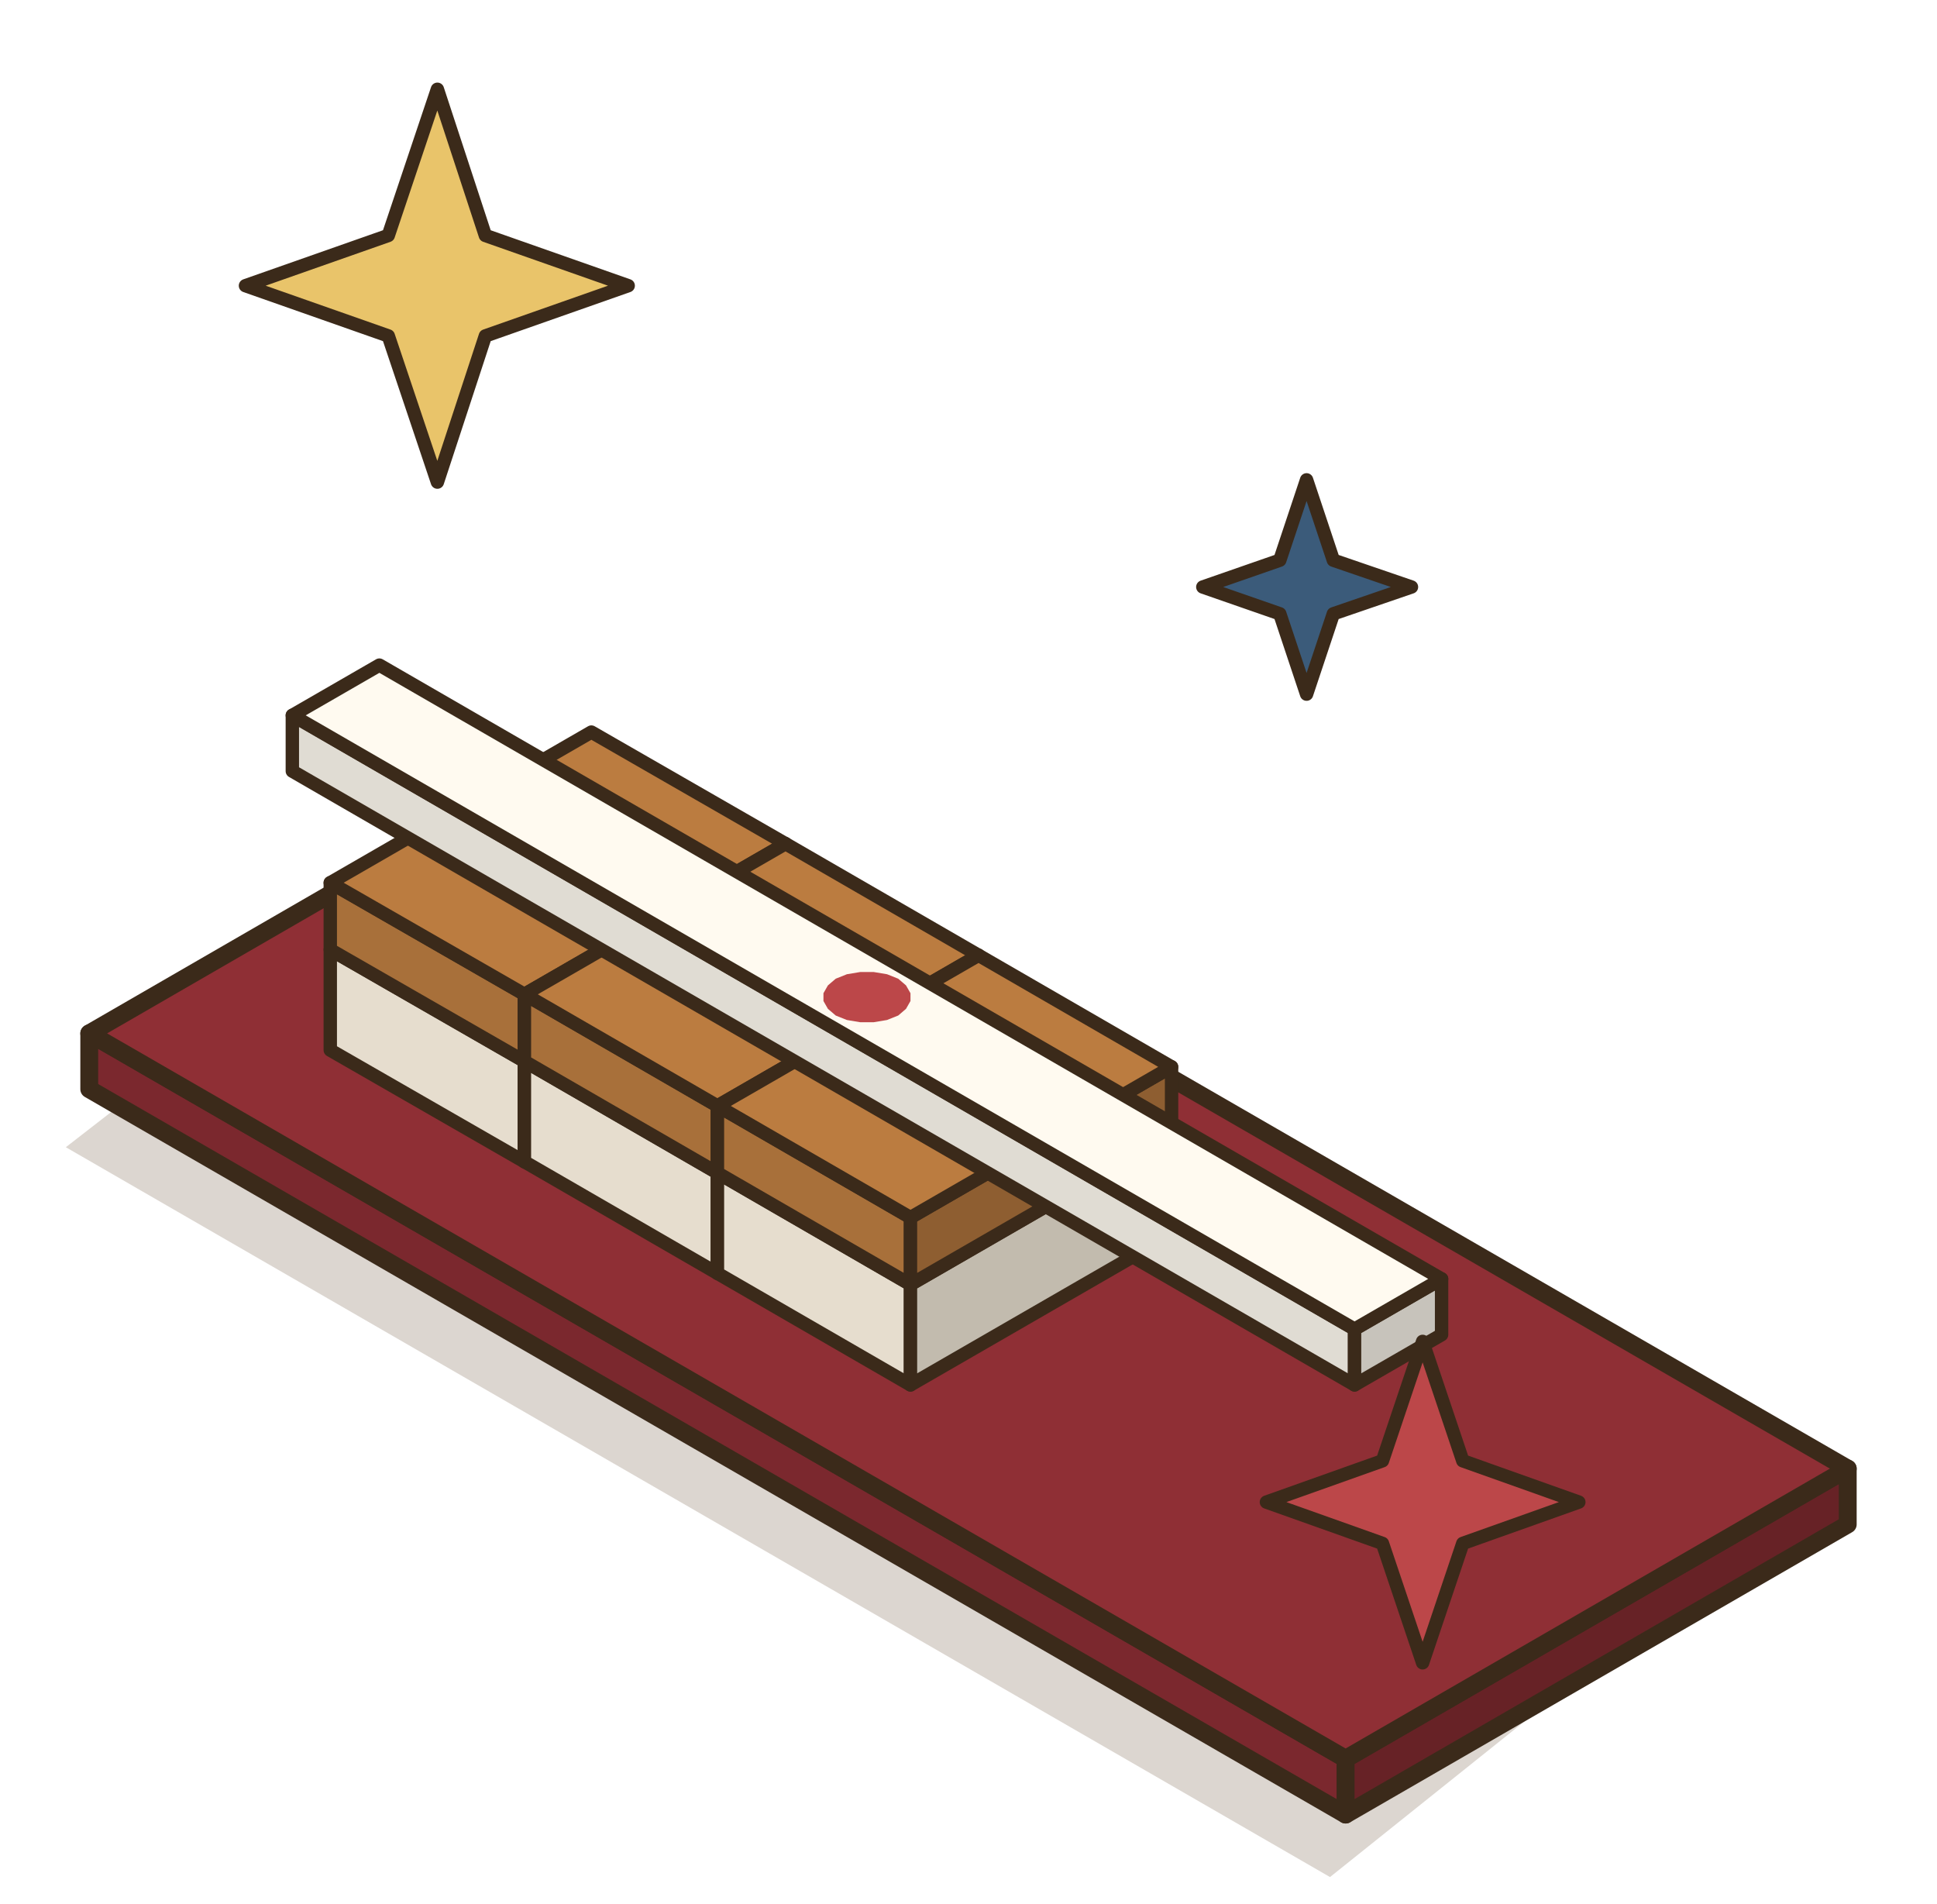
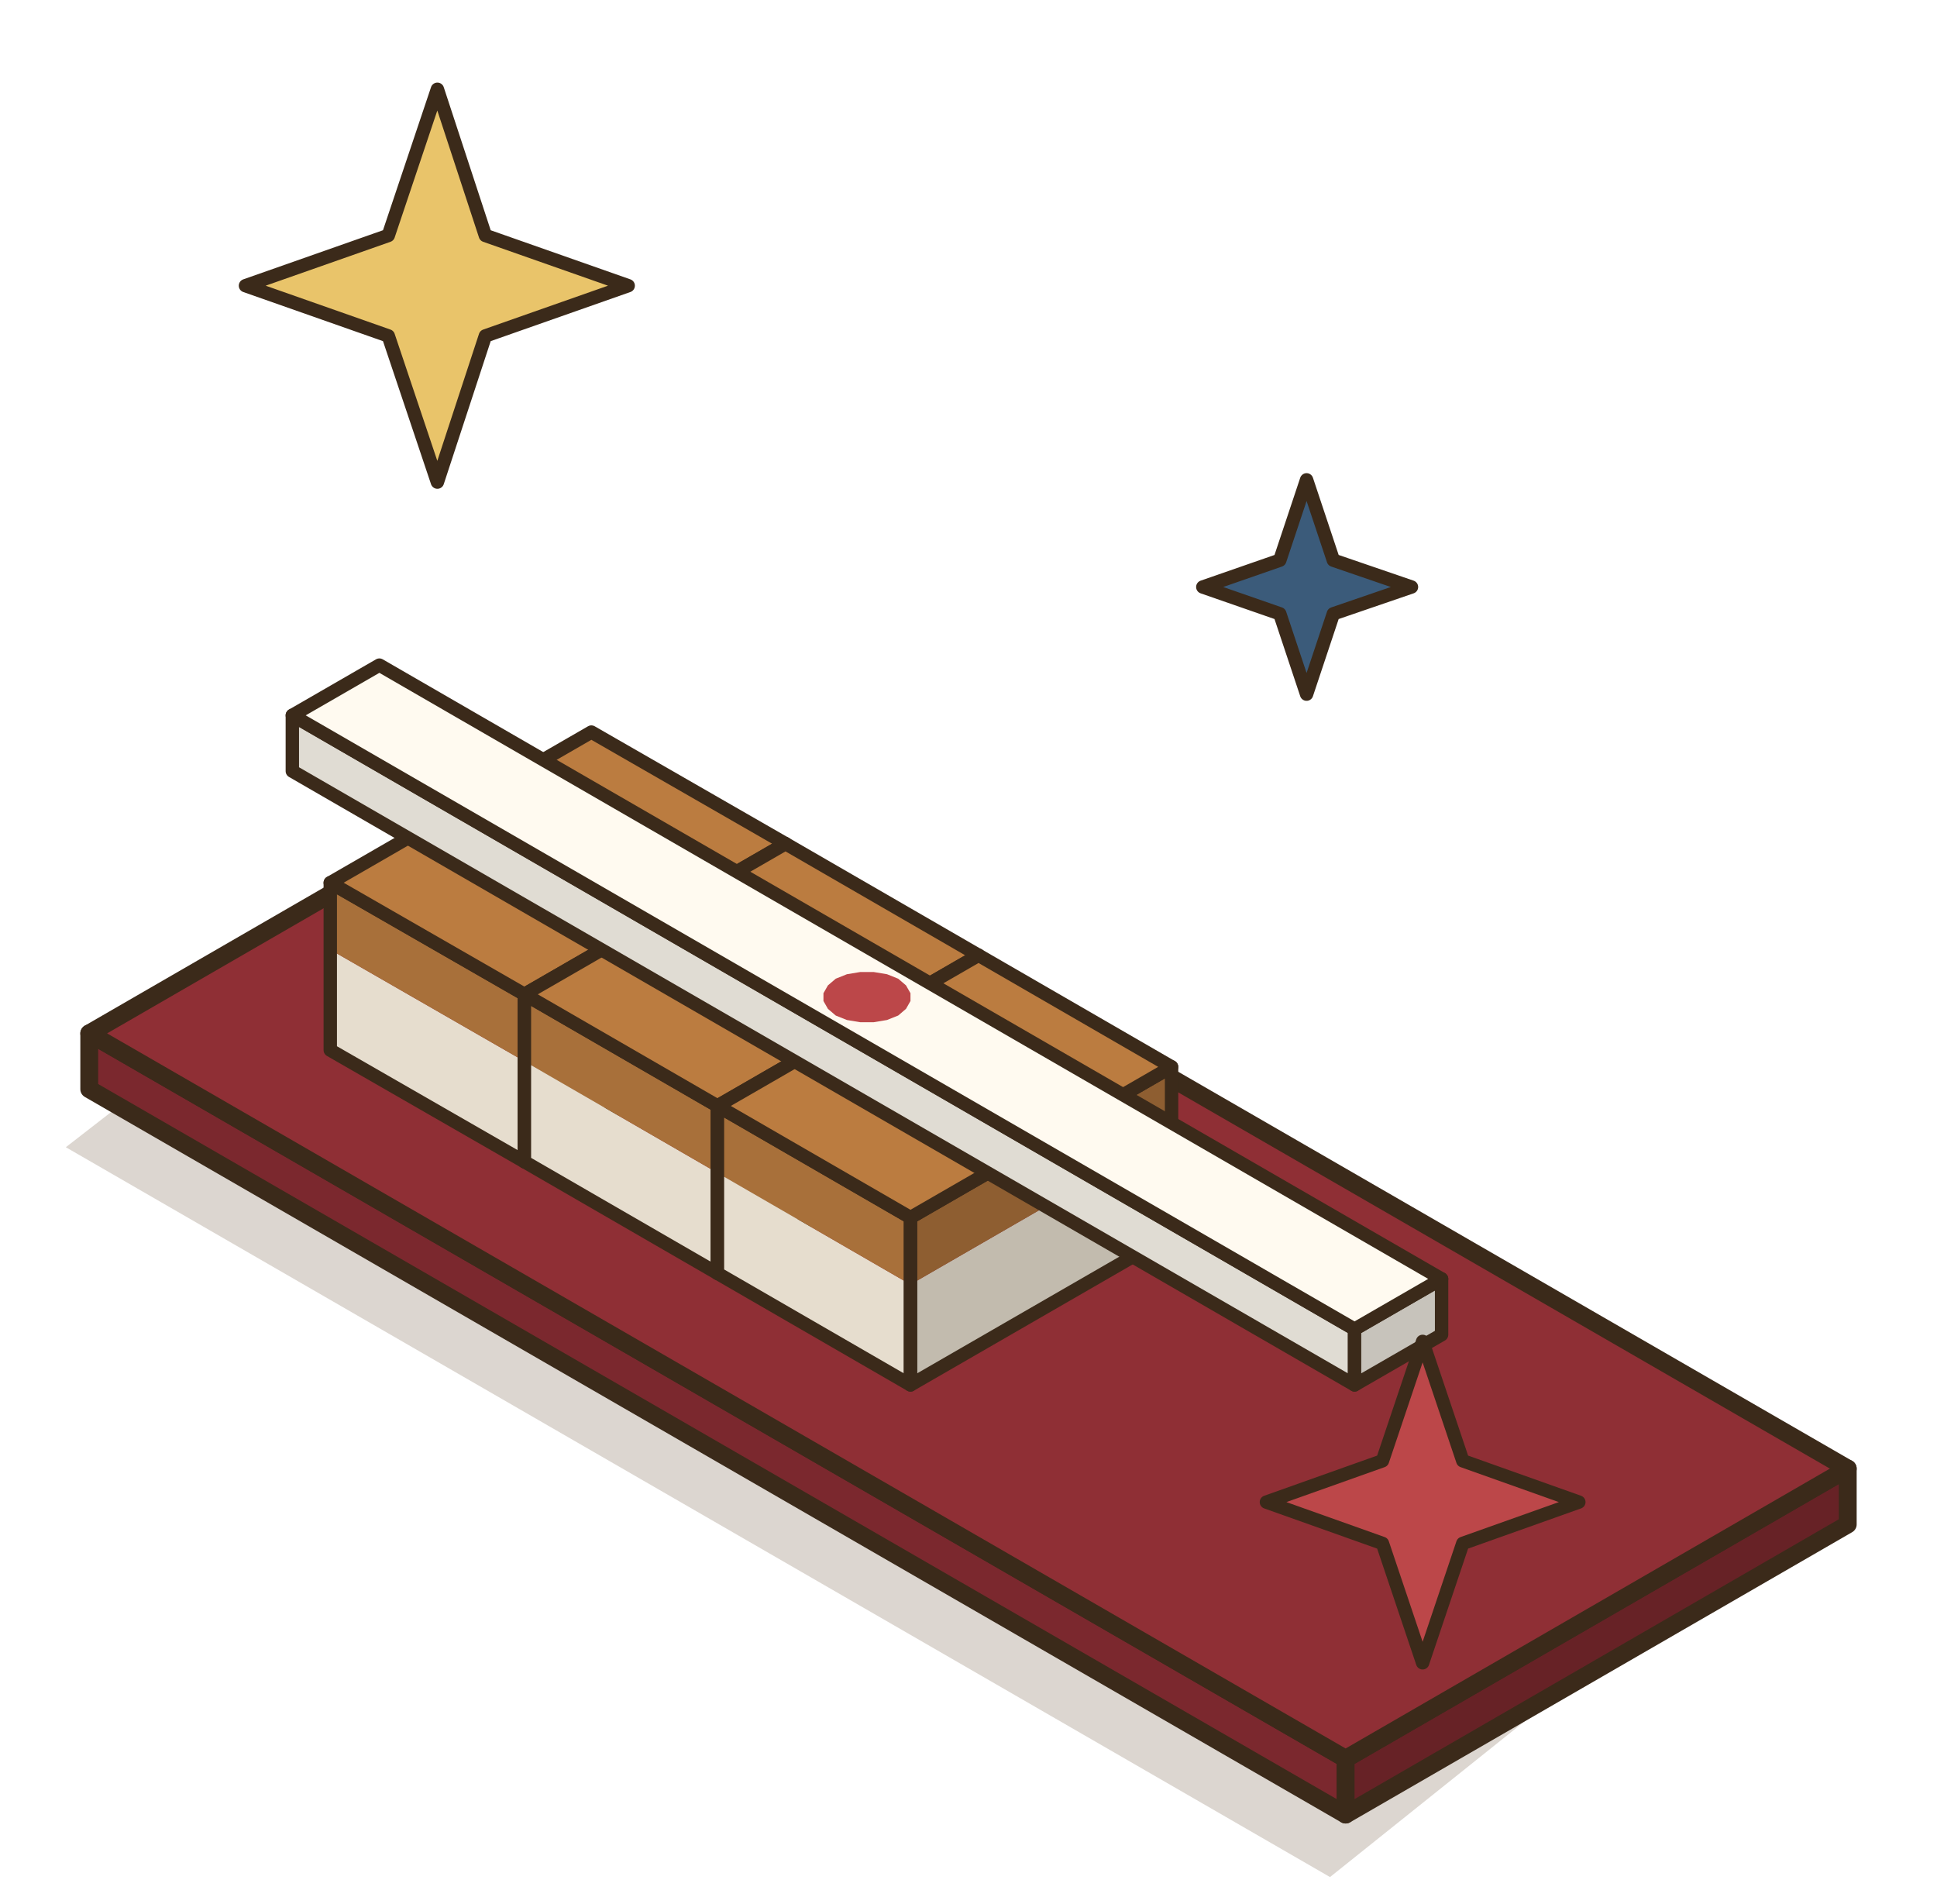
<svg xmlns="http://www.w3.org/2000/svg" viewBox="-51.3 -80.6 173.6 170.6" role="img" aria-label="Declaración de riichi: palito de 1000 sobre el muro">
  <g>
    <polygon points="-5.2,-9.0 107.4,56.0 67.9,87.6 -45.4,22.2" fill="rgba(80,50,20,0.20)" />
    <polygon points="-43.3,17.0 69.3,82.0 69.3,77.0 -43.3,12.0" fill="#7b282e" stroke="#3b2a1a" stroke-width="1.6" stroke-linejoin="round" />
    <polygon points="114.3,56.0 69.3,82.0 69.3,77.0 114.3,51.0" fill="#672226" stroke="#3b2a1a" stroke-width="1.6" stroke-linejoin="round" />
    <polygon points="1.7,-14.0 114.3,51.0 69.3,77.0 -43.3,12.0" fill="#8f2f35" stroke="#3b2a1a" stroke-width="1.6" stroke-linejoin="round" />
-     <polygon points="-21.7,13.5 -4.3,23.5 -4.3,14.5 -21.7,4.5" fill="#e6ddce" stroke="#3b2a1a" stroke-width="1.2" stroke-linejoin="round" />
-     <polygon points="19.1,10.0 -4.3,23.5 -4.3,14.5 19.1,1.0" fill="#c2bbae" stroke="#3b2a1a" stroke-width="1.2" stroke-linejoin="round" />
-     <polygon points="-21.7,4.5 -4.3,14.5 -4.3,8.5 -21.7,-1.5" fill="#a8703a" stroke="#3b2a1a" stroke-width="1.2" stroke-linejoin="round" />
-     <polygon points="19.1,1.0 -4.3,14.5 -4.3,8.5 19.1,-5.0" fill="#8e5e31" stroke="#3b2a1a" stroke-width="1.2" stroke-linejoin="round" />
+     <polygon points="-21.7,13.5 -4.3,23.5 -4.3,14.5 -21.7,4.5" fill="#e6ddce" />
+     <polygon points="19.1,10.0 -4.3,23.5 -4.3,14.5 19.1,1.0" fill="#c2bbae" />
+     <polygon points="-21.7,4.5 -4.3,14.5 -4.3,8.5 -21.7,-1.5" fill="#a8703a" />
+     <polygon points="19.1,1.0 -4.3,14.5 -4.3,8.5 19.1,-5.0" fill="#8e5e31" />
+     <polygon points="-21.7,13.5 -4.3,23.5 -4.3,8.5 -21.7,-1.5" fill="none" stroke="#3b2a1a" stroke-width="1.2" stroke-linejoin="round" />
+     <polygon points="19.1,10.0 -4.3,23.5 -4.3,8.5 19.1,-5.0" fill="none" stroke="#3b2a1a" stroke-width="1.2" stroke-linejoin="round" />
    <polygon points="1.7,-15.0 19.1,-5.0 -4.3,8.5 -21.7,-1.5" fill="#bb7c40" stroke="#3b2a1a" stroke-width="1.2" stroke-linejoin="round" />
-     <polygon points="-4.3,23.5 13.0,33.5 13.0,24.5 -4.3,14.5" fill="#e6ddce" stroke="#3b2a1a" stroke-width="1.2" stroke-linejoin="round" />
-     <polygon points="36.4,20.0 13.0,33.5 13.0,24.5 36.4,11.0" fill="#c2bbae" stroke="#3b2a1a" stroke-width="1.2" stroke-linejoin="round" />
-     <polygon points="-4.3,14.5 13.0,24.5 13.0,18.5 -4.3,8.5" fill="#a8703a" stroke="#3b2a1a" stroke-width="1.2" stroke-linejoin="round" />
-     <polygon points="36.4,11.0 13.0,24.5 13.0,18.5 36.4,5.0" fill="#8e5e31" stroke="#3b2a1a" stroke-width="1.2" stroke-linejoin="round" />
+     <polygon points="-4.3,23.5 13.0,33.5 13.0,24.5 -4.3,14.5" fill="#e6ddce" />
+     <polygon points="36.4,20.0 13.0,33.5 13.0,24.5 36.4,11.0" fill="#c2bbae" />
+     <polygon points="-4.3,14.5 13.0,24.5 13.0,18.5 -4.3,8.5" fill="#a8703a" />
+     <polygon points="36.4,11.0 13.0,24.5 13.0,18.5 36.4,5.0" fill="#8e5e31" />
+     <polygon points="-4.3,23.5 13.0,33.5 13.0,18.5 -4.3,8.5" fill="none" stroke="#3b2a1a" stroke-width="1.2" stroke-linejoin="round" />
+     <polygon points="36.4,20.0 13.0,33.5 13.0,18.5 36.4,5.0" fill="none" stroke="#3b2a1a" stroke-width="1.2" stroke-linejoin="round" />
    <polygon points="19.1,-5.0 36.4,5.0 13.0,18.5 -4.3,8.5" fill="#bb7c40" stroke="#3b2a1a" stroke-width="1.2" stroke-linejoin="round" />
-     <polygon points="13.0,33.5 30.3,43.5 30.3,34.5 13.0,24.5" fill="#e6ddce" stroke="#3b2a1a" stroke-width="1.2" stroke-linejoin="round" />
-     <polygon points="53.7,30.0 30.3,43.5 30.3,34.5 53.7,21.0" fill="#c2bbae" stroke="#3b2a1a" stroke-width="1.2" stroke-linejoin="round" />
-     <polygon points="13.0,24.5 30.3,34.5 30.3,28.5 13.0,18.5" fill="#a8703a" stroke="#3b2a1a" stroke-width="1.2" stroke-linejoin="round" />
-     <polygon points="53.7,21.0 30.3,34.5 30.3,28.5 53.7,15.0" fill="#8e5e31" stroke="#3b2a1a" stroke-width="1.2" stroke-linejoin="round" />
+     <polygon points="13.0,33.5 30.3,43.5 30.3,34.5 13.0,24.5" fill="#e6ddce" />
+     <polygon points="53.7,30.0 30.3,43.5 30.3,34.5 53.7,21.0" fill="#c2bbae" />
+     <polygon points="13.0,24.5 30.3,34.5 30.3,28.5 13.0,18.5" fill="#a8703a" />
+     <polygon points="53.7,21.0 30.3,34.5 30.3,28.5 53.7,15.0" fill="#8e5e31" />
+     <polygon points="13.0,33.5 30.3,43.5 30.3,28.5 13.0,18.5" fill="none" stroke="#3b2a1a" stroke-width="1.2" stroke-linejoin="round" />
+     <polygon points="53.7,30.0 30.3,43.5 30.3,28.5 53.7,15.0" fill="none" stroke="#3b2a1a" stroke-width="1.2" stroke-linejoin="round" />
    <polygon points="36.4,5.0 53.7,15.0 30.3,28.5 13.0,18.5" fill="#bb7c40" stroke="#3b2a1a" stroke-width="1.2" stroke-linejoin="round" />
    <polygon points="-25.1,-11.5 70.1,43.5 70.1,38.5 -25.1,-16.5" fill="#e0dcd3" stroke="#3b2a1a" stroke-width="1.2" stroke-linejoin="round" />
    <polygon points="77.9,39.0 70.1,43.5 70.1,38.5 77.9,34.0" fill="#c7c3bb" stroke="#3b2a1a" stroke-width="1.2" stroke-linejoin="round" />
    <polygon points="-17.3,-21.0 77.9,34.0 70.1,38.5 -25.1,-16.5" fill="#fffaf0" stroke="#3b2a1a" stroke-width="1.2" stroke-linejoin="round" />
    <polygon points="29.2,10.4 28.2,10.8 27.0,11.0 25.8,11.0 24.6,10.8 23.6,10.4 22.9,9.8 22.5,9.1 22.5,8.4 22.9,7.7 23.6,7.1 24.6,6.7 25.8,6.5 27.0,6.5 28.2,6.7 29.2,7.1 29.9,7.7 30.3,8.4 30.3,9.1 29.9,9.8" fill="#bc4749" />
    <polygon points="5.0,-55.0 -7.8,-59.5 -12.1,-72.6 -16.5,-59.5 -29.3,-55.0 -16.5,-50.5 -12.1,-37.4 -7.8,-50.5" fill="#e9c46a" stroke="#3b2a1a" stroke-width="1.2" stroke-linejoin="round" />
    <polygon points="90.2,54.0 79.8,50.3 76.2,39.6 72.6,50.3 62.2,54.0 72.6,57.7 76.2,68.4 79.8,57.7" fill="#bc4749" stroke="#3b2a1a" stroke-width="1.2" stroke-linejoin="round" />
    <polygon points="75.2,-28.0 68.2,-30.4 65.8,-37.6 63.4,-30.4 56.5,-28.0 63.4,-25.6 65.8,-18.4 68.2,-25.6" fill="#3b5b7a" stroke="#3b2a1a" stroke-width="1.2" stroke-linejoin="round" />
  </g>
</svg>
